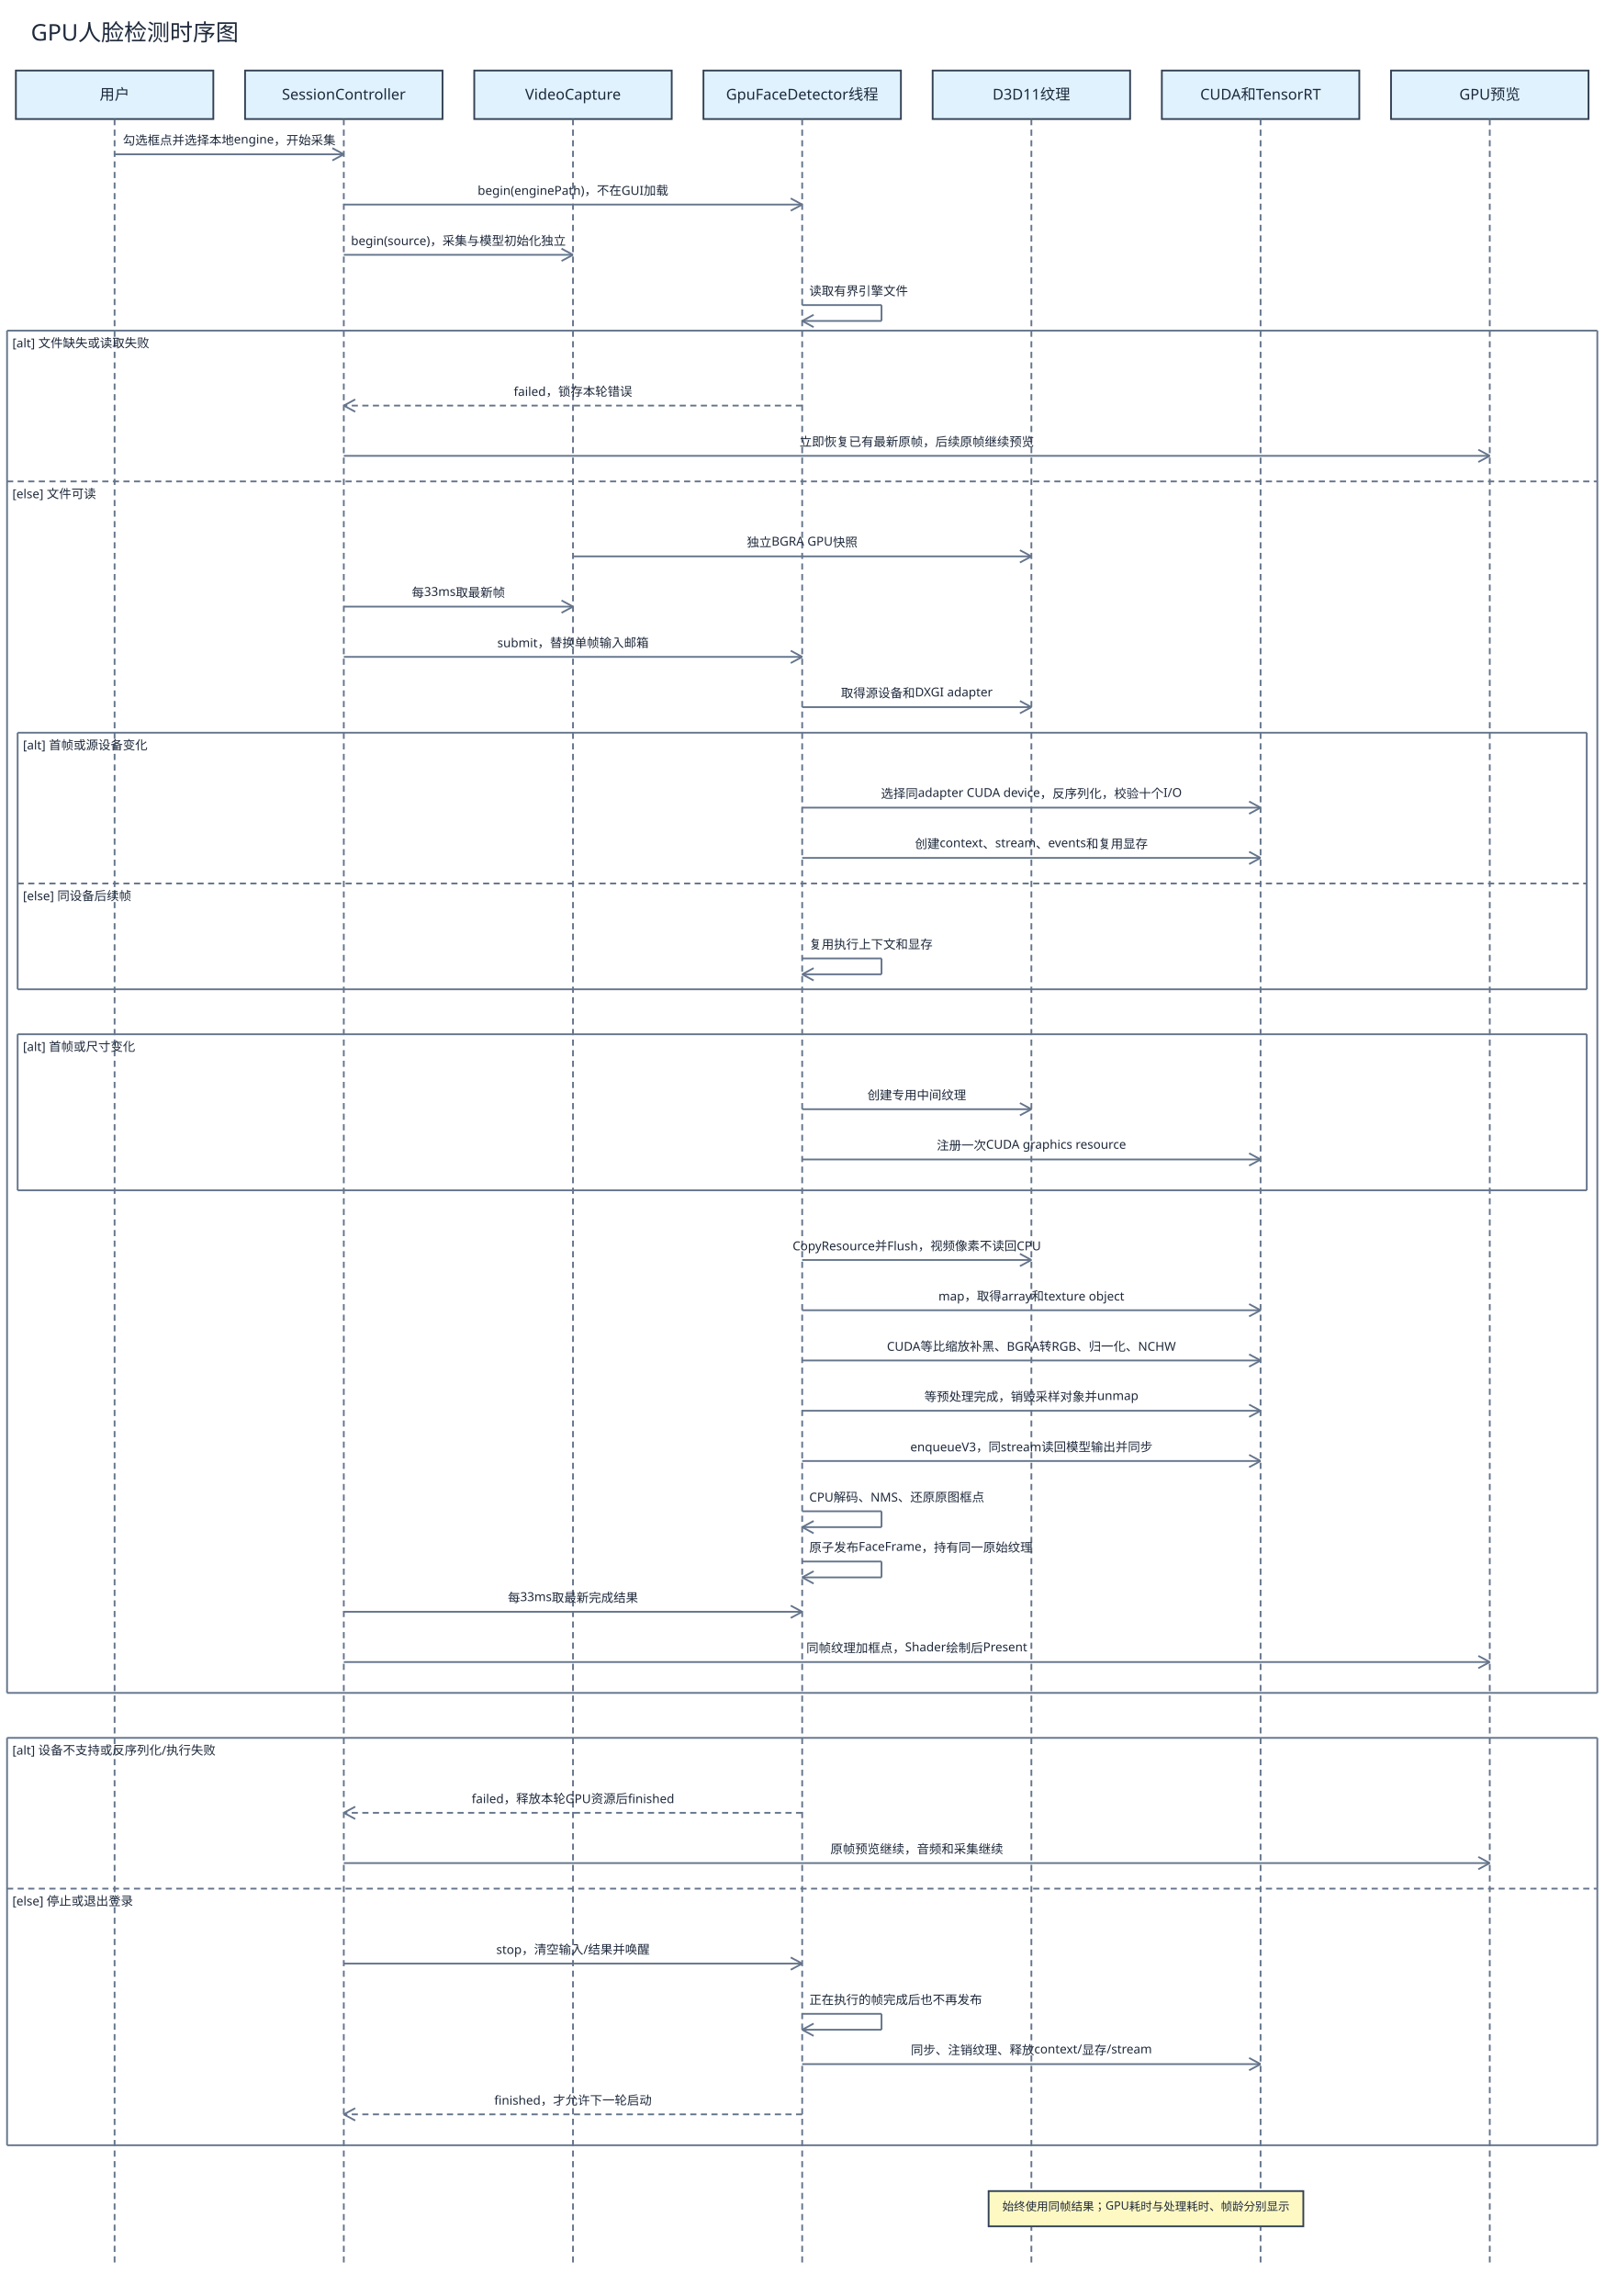
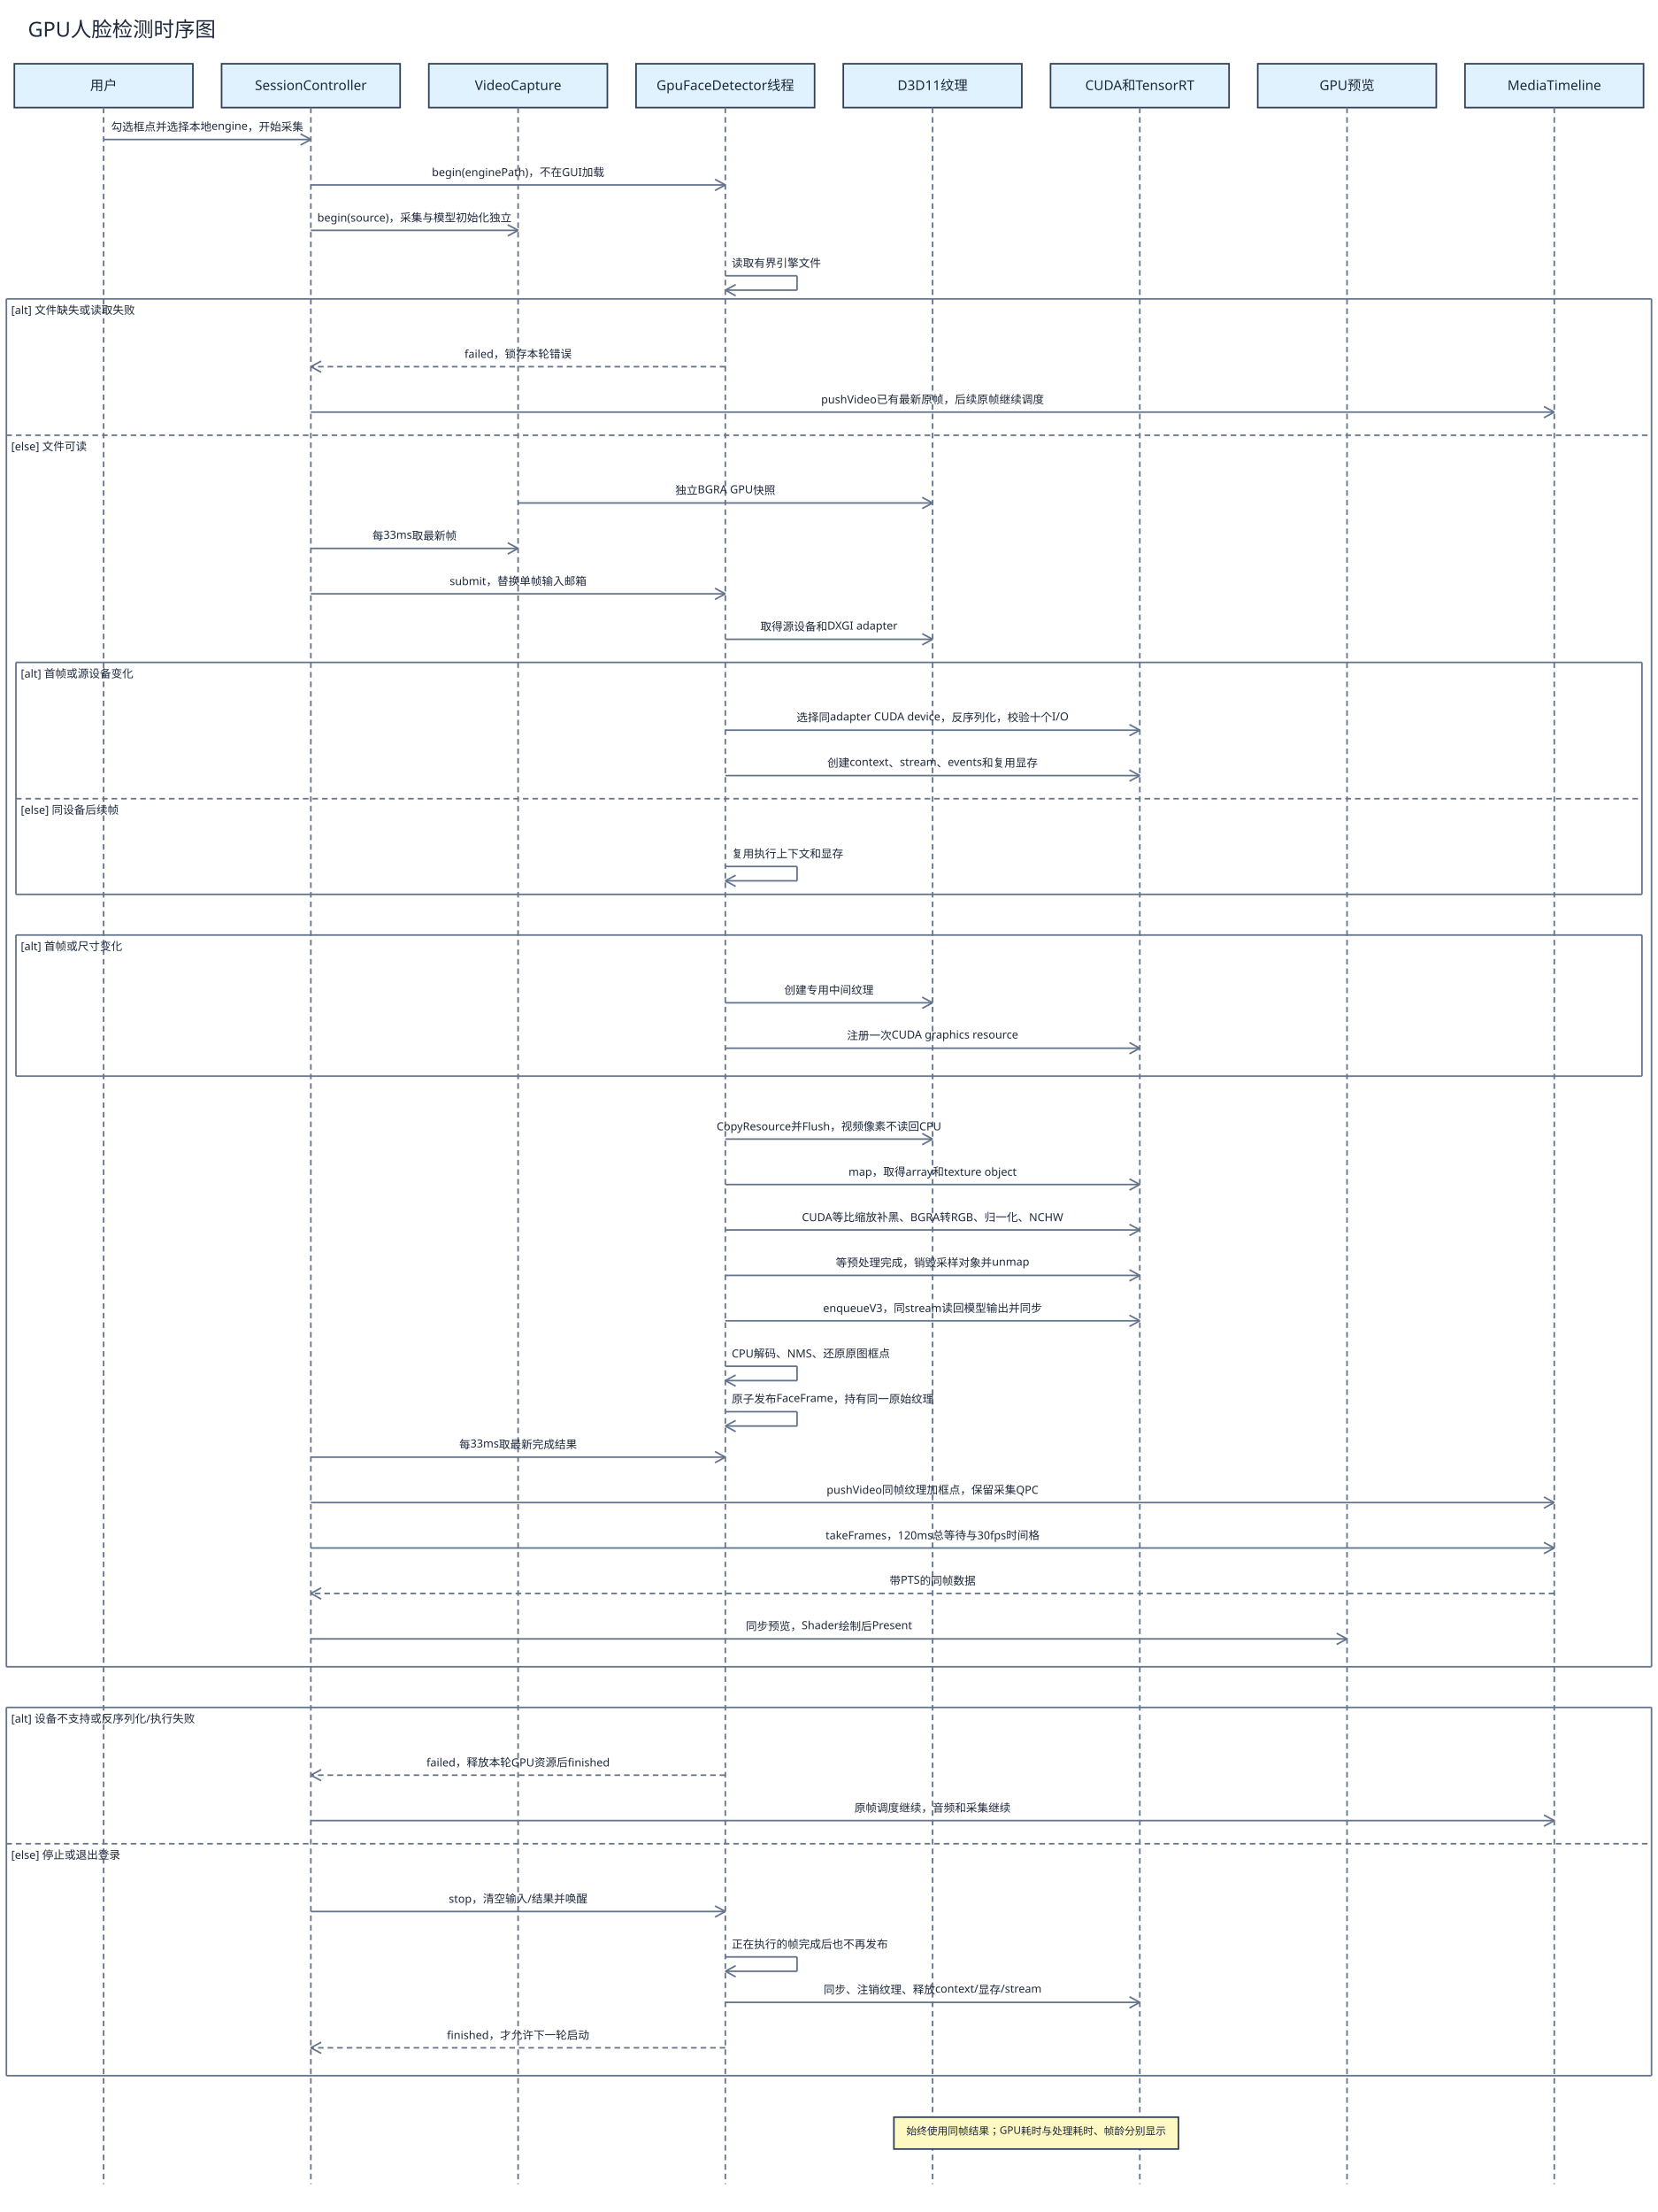
- <svg xmlns="http://www.w3.org/2000/svg" width="1820" height="2604" viewBox="0 0 1820 2604">
+ <svg xmlns="http://www.w3.org/2000/svg" width="2080" height="2775" viewBox="0 0 2080 2775">
  <text x="35" y="46" fill="#1e293b" font-family="Microsoft YaHei, sans-serif" font-size="26" text-anchor="start">GPU人脸检测时序图</text>
  <rect x="18.0" y="80" width="224" height="55" fill="#e0f2fe" stroke="#334155" stroke-width="2" />
  <text x="130.0" y="113" fill="#1e293b" font-family="Microsoft YaHei, sans-serif" font-size="17" text-anchor="middle">用户</text>
-   <line x1="130.0" y1="135" x2="130.0" y2="2569" stroke="#64748b" stroke-width="2" stroke-dasharray="7 5" />
+   <line x1="130.0" y1="135" x2="130.0" y2="2740" stroke="#64748b" stroke-width="2" stroke-dasharray="7 5" />
  <rect x="278.0" y="80" width="224" height="55" fill="#e0f2fe" stroke="#334155" stroke-width="2" />
  <text x="390.0" y="113" fill="#1e293b" font-family="Microsoft YaHei, sans-serif" font-size="17" text-anchor="middle">SessionController</text>
-   <line x1="390.0" y1="135" x2="390.0" y2="2569" stroke="#64748b" stroke-width="2" stroke-dasharray="7 5" />
+   <line x1="390.0" y1="135" x2="390.0" y2="2740" stroke="#64748b" stroke-width="2" stroke-dasharray="7 5" />
  <rect x="538.0" y="80" width="224" height="55" fill="#e0f2fe" stroke="#334155" stroke-width="2" />
  <text x="650.0" y="113" fill="#1e293b" font-family="Microsoft YaHei, sans-serif" font-size="17" text-anchor="middle">VideoCapture</text>
-   <line x1="650.0" y1="135" x2="650.0" y2="2569" stroke="#64748b" stroke-width="2" stroke-dasharray="7 5" />
+   <line x1="650.0" y1="135" x2="650.0" y2="2740" stroke="#64748b" stroke-width="2" stroke-dasharray="7 5" />
  <rect x="798.0" y="80" width="224" height="55" fill="#e0f2fe" stroke="#334155" stroke-width="2" />
  <text x="910.0" y="113" fill="#1e293b" font-family="Microsoft YaHei, sans-serif" font-size="17" text-anchor="middle">GpuFaceDetector线程</text>
-   <line x1="910.0" y1="135" x2="910.0" y2="2569" stroke="#64748b" stroke-width="2" stroke-dasharray="7 5" />
+   <line x1="910.0" y1="135" x2="910.0" y2="2740" stroke="#64748b" stroke-width="2" stroke-dasharray="7 5" />
  <rect x="1058.0" y="80" width="224" height="55" fill="#e0f2fe" stroke="#334155" stroke-width="2" />
  <text x="1170.0" y="113" fill="#1e293b" font-family="Microsoft YaHei, sans-serif" font-size="17" text-anchor="middle">D3D11纹理</text>
-   <line x1="1170.0" y1="135" x2="1170.0" y2="2569" stroke="#64748b" stroke-width="2" stroke-dasharray="7 5" />
+   <line x1="1170.0" y1="135" x2="1170.0" y2="2740" stroke="#64748b" stroke-width="2" stroke-dasharray="7 5" />
  <rect x="1318.0" y="80" width="224" height="55" fill="#e0f2fe" stroke="#334155" stroke-width="2" />
  <text x="1430.0" y="113" fill="#1e293b" font-family="Microsoft YaHei, sans-serif" font-size="17" text-anchor="middle">CUDA和TensorRT</text>
-   <line x1="1430.0" y1="135" x2="1430.0" y2="2569" stroke="#64748b" stroke-width="2" stroke-dasharray="7 5" />
+   <line x1="1430.0" y1="135" x2="1430.0" y2="2740" stroke="#64748b" stroke-width="2" stroke-dasharray="7 5" />
  <rect x="1578.0" y="80" width="224" height="55" fill="#e0f2fe" stroke="#334155" stroke-width="2" />
  <text x="1690.0" y="113" fill="#1e293b" font-family="Microsoft YaHei, sans-serif" font-size="17" text-anchor="middle">GPU预览</text>
-   <line x1="1690.0" y1="135" x2="1690.0" y2="2569" stroke="#64748b" stroke-width="2" stroke-dasharray="7 5" />
+   <line x1="1690.0" y1="135" x2="1690.0" y2="2740" stroke="#64748b" stroke-width="2" stroke-dasharray="7 5" />
+   <rect x="1838.0" y="80" width="224" height="55" fill="#e0f2fe" stroke="#334155" stroke-width="2" />
+   <text x="1950.0" y="113" fill="#1e293b" font-family="Microsoft YaHei, sans-serif" font-size="17" text-anchor="middle">MediaTimeline</text>
+   <line x1="1950.0" y1="135" x2="1950.0" y2="2740" stroke="#64748b" stroke-width="2" stroke-dasharray="7 5" />
  <line x1="130.0" y1="175" x2="390.0" y2="175" stroke="#64748b" stroke-width="2" />
  <line x1="390.0" y1="175" x2="377.0" y2="182.0" stroke="#64748b" stroke-width="2" />
  <line x1="390.0" y1="175" x2="377.0" y2="168.0" stroke="#64748b" stroke-width="2" />
  <text x="260.0" y="164" fill="#1e293b" font-family="Microsoft YaHei, sans-serif" font-size="14" text-anchor="middle">勾选框点并选择本地engine，开始采集</text>
  <line x1="390.0" y1="232" x2="910.0" y2="232" stroke="#64748b" stroke-width="2" />
  <line x1="910.0" y1="232" x2="897.0" y2="239.0" stroke="#64748b" stroke-width="2" />
  <line x1="910.0" y1="232" x2="897.0" y2="225.0" stroke="#64748b" stroke-width="2" />
  <text x="650.0" y="221" fill="#1e293b" font-family="Microsoft YaHei, sans-serif" font-size="14" text-anchor="middle">begin(enginePath)，不在GUI加载</text>
  <line x1="390.0" y1="289" x2="650.0" y2="289" stroke="#64748b" stroke-width="2" />
  <line x1="650.0" y1="289" x2="637.0" y2="296.0" stroke="#64748b" stroke-width="2" />
  <line x1="650.0" y1="289" x2="637.0" y2="282.0" stroke="#64748b" stroke-width="2" />
  <text x="520.0" y="278" fill="#1e293b" font-family="Microsoft YaHei, sans-serif" font-size="14" text-anchor="middle">begin(source)，采集与模型初始化独立</text>
  <line x1="910.0" y1="346" x2="1000.0" y2="346" stroke="#64748b" stroke-width="2" />
  <line x1="1000.0" y1="346" x2="1000.0" y2="364" stroke="#64748b" stroke-width="2" />
  <line x1="1000.0" y1="364" x2="910.0" y2="364" stroke="#64748b" stroke-width="2" />
  <line x1="910.0" y1="364" x2="923.0" y2="357.0" stroke="#64748b" stroke-width="2" />
  <line x1="910.0" y1="364" x2="923.0" y2="371.0" stroke="#64748b" stroke-width="2" />
  <text x="918.0" y="335" fill="#1e293b" font-family="Microsoft YaHei, sans-serif" font-size="14" text-anchor="start">读取有界引擎文件</text>
  <text x="14" y="394" fill="#1e293b" font-family="Microsoft YaHei, sans-serif" font-size="14" text-anchor="start">[alt] 文件缺失或读取失败</text>
-   <line x1="8" y1="375" x2="1812" y2="375" stroke="#64748b" stroke-width="2" />
+   <line x1="8" y1="375" x2="2072" y2="375" stroke="#64748b" stroke-width="2" />
  <line x1="910.0" y1="460" x2="390.0" y2="460" stroke="#64748b" stroke-width="2" stroke-dasharray="7 5" />
  <line x1="390.0" y1="460" x2="403.0" y2="453.0" stroke="#64748b" stroke-width="2" />
  <line x1="390.0" y1="460" x2="403.0" y2="467.0" stroke="#64748b" stroke-width="2" />
  <text x="650.0" y="449" fill="#1e293b" font-family="Microsoft YaHei, sans-serif" font-size="14" text-anchor="middle">failed，锁存本轮错误</text>
-   <line x1="390.0" y1="517" x2="1690.0" y2="517" stroke="#64748b" stroke-width="2" />
-   <line x1="1690.0" y1="517" x2="1677.0" y2="524.0" stroke="#64748b" stroke-width="2" />
-   <line x1="1690.0" y1="517" x2="1677.0" y2="510.0" stroke="#64748b" stroke-width="2" />
-   <text x="1040.0" y="506" fill="#1e293b" font-family="Microsoft YaHei, sans-serif" font-size="14" text-anchor="middle">立即恢复已有最新原帧，后续原帧继续预览</text>
-   <line x1="8" y1="546" x2="1812" y2="546" stroke="#64748b" stroke-width="2" stroke-dasharray="7 5" />
+   <line x1="390.0" y1="517" x2="1950.0" y2="517" stroke="#64748b" stroke-width="2" />
+   <line x1="1950.0" y1="517" x2="1937.0" y2="524.0" stroke="#64748b" stroke-width="2" />
+   <line x1="1950.0" y1="517" x2="1937.0" y2="510.0" stroke="#64748b" stroke-width="2" />
+   <text x="1170.0" y="506" fill="#1e293b" font-family="Microsoft YaHei, sans-serif" font-size="14" text-anchor="middle">pushVideo已有最新原帧，后续原帧继续调度</text>
+   <line x1="8" y1="546" x2="2072" y2="546" stroke="#64748b" stroke-width="2" stroke-dasharray="7 5" />
  <text x="14" y="565" fill="#1e293b" font-family="Microsoft YaHei, sans-serif" font-size="14" text-anchor="start">[else] 文件可读</text>
  <line x1="650.0" y1="631" x2="1170.0" y2="631" stroke="#64748b" stroke-width="2" />
  <line x1="1170.0" y1="631" x2="1157.0" y2="638.0" stroke="#64748b" stroke-width="2" />
  <line x1="1170.0" y1="631" x2="1157.0" y2="624.0" stroke="#64748b" stroke-width="2" />
  <text x="910.0" y="620" fill="#1e293b" font-family="Microsoft YaHei, sans-serif" font-size="14" text-anchor="middle">独立BGRA GPU快照</text>
  <line x1="390.0" y1="688" x2="650.0" y2="688" stroke="#64748b" stroke-width="2" />
  <line x1="650.0" y1="688" x2="637.0" y2="695.0" stroke="#64748b" stroke-width="2" />
  <line x1="650.0" y1="688" x2="637.0" y2="681.0" stroke="#64748b" stroke-width="2" />
  <text x="520.0" y="677" fill="#1e293b" font-family="Microsoft YaHei, sans-serif" font-size="14" text-anchor="middle">每33ms取最新帧</text>
  <line x1="390.0" y1="745" x2="910.0" y2="745" stroke="#64748b" stroke-width="2" />
  <line x1="910.0" y1="745" x2="897.0" y2="752.0" stroke="#64748b" stroke-width="2" />
  <line x1="910.0" y1="745" x2="897.0" y2="738.0" stroke="#64748b" stroke-width="2" />
  <text x="650.0" y="734" fill="#1e293b" font-family="Microsoft YaHei, sans-serif" font-size="14" text-anchor="middle">submit，替换单帧输入邮箱</text>
  <line x1="910.0" y1="802" x2="1170.0" y2="802" stroke="#64748b" stroke-width="2" />
  <line x1="1170.0" y1="802" x2="1157.0" y2="809.0" stroke="#64748b" stroke-width="2" />
  <line x1="1170.0" y1="802" x2="1157.0" y2="795.0" stroke="#64748b" stroke-width="2" />
  <text x="1040.0" y="791" fill="#1e293b" font-family="Microsoft YaHei, sans-serif" font-size="14" text-anchor="middle">取得源设备和DXGI adapter</text>
  <text x="26" y="850" fill="#1e293b" font-family="Microsoft YaHei, sans-serif" font-size="14" text-anchor="start">[alt] 首帧或源设备变化</text>
-   <line x1="20" y1="831" x2="1800" y2="831" stroke="#64748b" stroke-width="2" />
+   <line x1="20" y1="831" x2="2060" y2="831" stroke="#64748b" stroke-width="2" />
  <line x1="910.0" y1="916" x2="1430.0" y2="916" stroke="#64748b" stroke-width="2" />
  <line x1="1430.0" y1="916" x2="1417.0" y2="923.0" stroke="#64748b" stroke-width="2" />
  <line x1="1430.0" y1="916" x2="1417.0" y2="909.0" stroke="#64748b" stroke-width="2" />
  <text x="1170.0" y="905" fill="#1e293b" font-family="Microsoft YaHei, sans-serif" font-size="14" text-anchor="middle">选择同adapter CUDA device，反序列化，校验十个I/O</text>
  <line x1="910.0" y1="973" x2="1430.0" y2="973" stroke="#64748b" stroke-width="2" />
  <line x1="1430.0" y1="973" x2="1417.0" y2="980.0" stroke="#64748b" stroke-width="2" />
  <line x1="1430.0" y1="973" x2="1417.0" y2="966.0" stroke="#64748b" stroke-width="2" />
  <text x="1170.0" y="962" fill="#1e293b" font-family="Microsoft YaHei, sans-serif" font-size="14" text-anchor="middle">创建context、stream、events和复用显存</text>
-   <line x1="20" y1="1002" x2="1800" y2="1002" stroke="#64748b" stroke-width="2" stroke-dasharray="7 5" />
+   <line x1="20" y1="1002" x2="2060" y2="1002" stroke="#64748b" stroke-width="2" stroke-dasharray="7 5" />
  <text x="26" y="1021" fill="#1e293b" font-family="Microsoft YaHei, sans-serif" font-size="14" text-anchor="start">[else] 同设备后续帧</text>
  <line x1="910.0" y1="1087" x2="1000.0" y2="1087" stroke="#64748b" stroke-width="2" />
  <line x1="1000.0" y1="1087" x2="1000.0" y2="1105" stroke="#64748b" stroke-width="2" />
  <line x1="1000.0" y1="1105" x2="910.0" y2="1105" stroke="#64748b" stroke-width="2" />
  <line x1="910.0" y1="1105" x2="923.0" y2="1098.0" stroke="#64748b" stroke-width="2" />
  <line x1="910.0" y1="1105" x2="923.0" y2="1112.0" stroke="#64748b" stroke-width="2" />
  <text x="918.0" y="1076" fill="#1e293b" font-family="Microsoft YaHei, sans-serif" font-size="14" text-anchor="start">复用执行上下文和显存</text>
  <line x1="20" y1="831" x2="20" y2="1122" stroke="#64748b" stroke-width="2" />
-   <line x1="1800" y1="831" x2="1800" y2="1122" stroke="#64748b" stroke-width="2" />
-   <line x1="20" y1="1122" x2="1800" y2="1122" stroke="#64748b" stroke-width="2" />
+   <line x1="2060" y1="831" x2="2060" y2="1122" stroke="#64748b" stroke-width="2" />
+   <line x1="20" y1="1122" x2="2060" y2="1122" stroke="#64748b" stroke-width="2" />
  <text x="26" y="1192" fill="#1e293b" font-family="Microsoft YaHei, sans-serif" font-size="14" text-anchor="start">[alt] 首帧或尺寸变化</text>
-   <line x1="20" y1="1173" x2="1800" y2="1173" stroke="#64748b" stroke-width="2" />
+   <line x1="20" y1="1173" x2="2060" y2="1173" stroke="#64748b" stroke-width="2" />
  <line x1="910.0" y1="1258" x2="1170.0" y2="1258" stroke="#64748b" stroke-width="2" />
  <line x1="1170.0" y1="1258" x2="1157.0" y2="1265.0" stroke="#64748b" stroke-width="2" />
  <line x1="1170.0" y1="1258" x2="1157.0" y2="1251.0" stroke="#64748b" stroke-width="2" />
  <text x="1040.0" y="1247" fill="#1e293b" font-family="Microsoft YaHei, sans-serif" font-size="14" text-anchor="middle">创建专用中间纹理</text>
  <line x1="910.0" y1="1315" x2="1430.0" y2="1315" stroke="#64748b" stroke-width="2" />
  <line x1="1430.0" y1="1315" x2="1417.0" y2="1322.0" stroke="#64748b" stroke-width="2" />
  <line x1="1430.0" y1="1315" x2="1417.0" y2="1308.0" stroke="#64748b" stroke-width="2" />
  <text x="1170.0" y="1304" fill="#1e293b" font-family="Microsoft YaHei, sans-serif" font-size="14" text-anchor="middle">注册一次CUDA graphics resource</text>
  <line x1="20" y1="1173" x2="20" y2="1350" stroke="#64748b" stroke-width="2" />
-   <line x1="1800" y1="1173" x2="1800" y2="1350" stroke="#64748b" stroke-width="2" />
-   <line x1="20" y1="1350" x2="1800" y2="1350" stroke="#64748b" stroke-width="2" />
+   <line x1="2060" y1="1173" x2="2060" y2="1350" stroke="#64748b" stroke-width="2" />
+   <line x1="20" y1="1350" x2="2060" y2="1350" stroke="#64748b" stroke-width="2" />
  <line x1="910.0" y1="1429" x2="1170.0" y2="1429" stroke="#64748b" stroke-width="2" />
  <line x1="1170.0" y1="1429" x2="1157.0" y2="1436.0" stroke="#64748b" stroke-width="2" />
  <line x1="1170.0" y1="1429" x2="1157.0" y2="1422.0" stroke="#64748b" stroke-width="2" />
  <text x="1040.0" y="1418" fill="#1e293b" font-family="Microsoft YaHei, sans-serif" font-size="14" text-anchor="middle">CopyResource并Flush，视频像素不读回CPU</text>
  <line x1="910.0" y1="1486" x2="1430.0" y2="1486" stroke="#64748b" stroke-width="2" />
  <line x1="1430.0" y1="1486" x2="1417.0" y2="1493.0" stroke="#64748b" stroke-width="2" />
  <line x1="1430.0" y1="1486" x2="1417.0" y2="1479.0" stroke="#64748b" stroke-width="2" />
  <text x="1170.0" y="1475" fill="#1e293b" font-family="Microsoft YaHei, sans-serif" font-size="14" text-anchor="middle">map，取得array和texture object</text>
  <line x1="910.0" y1="1543" x2="1430.0" y2="1543" stroke="#64748b" stroke-width="2" />
  <line x1="1430.0" y1="1543" x2="1417.0" y2="1550.0" stroke="#64748b" stroke-width="2" />
  <line x1="1430.0" y1="1543" x2="1417.0" y2="1536.0" stroke="#64748b" stroke-width="2" />
  <text x="1170.0" y="1532" fill="#1e293b" font-family="Microsoft YaHei, sans-serif" font-size="14" text-anchor="middle">CUDA等比缩放补黑、BGRA转RGB、归一化、NCHW</text>
  <line x1="910.0" y1="1600" x2="1430.0" y2="1600" stroke="#64748b" stroke-width="2" />
  <line x1="1430.0" y1="1600" x2="1417.0" y2="1607.0" stroke="#64748b" stroke-width="2" />
  <line x1="1430.0" y1="1600" x2="1417.0" y2="1593.0" stroke="#64748b" stroke-width="2" />
  <text x="1170.0" y="1589" fill="#1e293b" font-family="Microsoft YaHei, sans-serif" font-size="14" text-anchor="middle">等预处理完成，销毁采样对象并unmap</text>
  <line x1="910.0" y1="1657" x2="1430.0" y2="1657" stroke="#64748b" stroke-width="2" />
  <line x1="1430.0" y1="1657" x2="1417.0" y2="1664.0" stroke="#64748b" stroke-width="2" />
  <line x1="1430.0" y1="1657" x2="1417.0" y2="1650.0" stroke="#64748b" stroke-width="2" />
  <text x="1170.0" y="1646" fill="#1e293b" font-family="Microsoft YaHei, sans-serif" font-size="14" text-anchor="middle">enqueueV3，同stream读回模型输出并同步</text>
  <line x1="910.0" y1="1714" x2="1000.0" y2="1714" stroke="#64748b" stroke-width="2" />
  <line x1="1000.0" y1="1714" x2="1000.0" y2="1732" stroke="#64748b" stroke-width="2" />
  <line x1="1000.0" y1="1732" x2="910.0" y2="1732" stroke="#64748b" stroke-width="2" />
  <line x1="910.0" y1="1732" x2="923.0" y2="1725.0" stroke="#64748b" stroke-width="2" />
  <line x1="910.0" y1="1732" x2="923.0" y2="1739.0" stroke="#64748b" stroke-width="2" />
  <text x="918.0" y="1703" fill="#1e293b" font-family="Microsoft YaHei, sans-serif" font-size="14" text-anchor="start">CPU解码、NMS、还原原图框点</text>
  <line x1="910.0" y1="1771" x2="1000.0" y2="1771" stroke="#64748b" stroke-width="2" />
  <line x1="1000.0" y1="1771" x2="1000.0" y2="1789" stroke="#64748b" stroke-width="2" />
  <line x1="1000.0" y1="1789" x2="910.0" y2="1789" stroke="#64748b" stroke-width="2" />
  <line x1="910.0" y1="1789" x2="923.0" y2="1782.0" stroke="#64748b" stroke-width="2" />
  <line x1="910.0" y1="1789" x2="923.0" y2="1796.0" stroke="#64748b" stroke-width="2" />
  <text x="918.0" y="1760" fill="#1e293b" font-family="Microsoft YaHei, sans-serif" font-size="14" text-anchor="start">原子发布FaceFrame，持有同一原始纹理</text>
  <line x1="390.0" y1="1828" x2="910.0" y2="1828" stroke="#64748b" stroke-width="2" />
  <line x1="910.0" y1="1828" x2="897.0" y2="1835.0" stroke="#64748b" stroke-width="2" />
  <line x1="910.0" y1="1828" x2="897.0" y2="1821.0" stroke="#64748b" stroke-width="2" />
  <text x="650.0" y="1817" fill="#1e293b" font-family="Microsoft YaHei, sans-serif" font-size="14" text-anchor="middle">每33ms取最新完成结果</text>
-   <line x1="390.0" y1="1885" x2="1690.0" y2="1885" stroke="#64748b" stroke-width="2" />
-   <line x1="1690.0" y1="1885" x2="1677.0" y2="1892.0" stroke="#64748b" stroke-width="2" />
-   <line x1="1690.0" y1="1885" x2="1677.0" y2="1878.0" stroke="#64748b" stroke-width="2" />
-   <text x="1040.0" y="1874" fill="#1e293b" font-family="Microsoft YaHei, sans-serif" font-size="14" text-anchor="middle">同帧纹理加框点，Shader绘制后Present</text>
-   <line x1="8" y1="375" x2="8" y2="1920" stroke="#64748b" stroke-width="2" />
-   <line x1="1812" y1="375" x2="1812" y2="1920" stroke="#64748b" stroke-width="2" />
-   <line x1="8" y1="1920" x2="1812" y2="1920" stroke="#64748b" stroke-width="2" />
-   <text x="14" y="1990" fill="#1e293b" font-family="Microsoft YaHei, sans-serif" font-size="14" text-anchor="start">[alt] 设备不支持或反序列化/执行失败</text>
-   <line x1="8" y1="1971" x2="1812" y2="1971" stroke="#64748b" stroke-width="2" />
-   <line x1="910.0" y1="2056" x2="390.0" y2="2056" stroke="#64748b" stroke-width="2" stroke-dasharray="7 5" />
-   <line x1="390.0" y1="2056" x2="403.0" y2="2049.0" stroke="#64748b" stroke-width="2" />
-   <line x1="390.0" y1="2056" x2="403.0" y2="2063.0" stroke="#64748b" stroke-width="2" />
-   <text x="650.0" y="2045" fill="#1e293b" font-family="Microsoft YaHei, sans-serif" font-size="14" text-anchor="middle">failed，释放本轮GPU资源后finished</text>
-   <line x1="390.0" y1="2113" x2="1690.0" y2="2113" stroke="#64748b" stroke-width="2" />
-   <line x1="1690.0" y1="2113" x2="1677.0" y2="2120.0" stroke="#64748b" stroke-width="2" />
-   <line x1="1690.0" y1="2113" x2="1677.0" y2="2106.0" stroke="#64748b" stroke-width="2" />
-   <text x="1040.0" y="2102" fill="#1e293b" font-family="Microsoft YaHei, sans-serif" font-size="14" text-anchor="middle">原帧预览继续，音频和采集继续</text>
-   <line x1="8" y1="2142" x2="1812" y2="2142" stroke="#64748b" stroke-width="2" stroke-dasharray="7 5" />
-   <text x="14" y="2161" fill="#1e293b" font-family="Microsoft YaHei, sans-serif" font-size="14" text-anchor="start">[else] 停止或退出登录</text>
-   <line x1="390.0" y1="2227" x2="910.0" y2="2227" stroke="#64748b" stroke-width="2" />
-   <line x1="910.0" y1="2227" x2="897.0" y2="2234.0" stroke="#64748b" stroke-width="2" />
-   <line x1="910.0" y1="2227" x2="897.0" y2="2220.0" stroke="#64748b" stroke-width="2" />
-   <text x="650.0" y="2216" fill="#1e293b" font-family="Microsoft YaHei, sans-serif" font-size="14" text-anchor="middle">stop，清空输入/结果并唤醒</text>
-   <line x1="910.0" y1="2284" x2="1000.0" y2="2284" stroke="#64748b" stroke-width="2" />
-   <line x1="1000.0" y1="2284" x2="1000.0" y2="2302" stroke="#64748b" stroke-width="2" />
-   <line x1="1000.0" y1="2302" x2="910.0" y2="2302" stroke="#64748b" stroke-width="2" />
-   <line x1="910.0" y1="2302" x2="923.0" y2="2295.0" stroke="#64748b" stroke-width="2" />
-   <line x1="910.0" y1="2302" x2="923.0" y2="2309.0" stroke="#64748b" stroke-width="2" />
-   <text x="918.0" y="2273" fill="#1e293b" font-family="Microsoft YaHei, sans-serif" font-size="14" text-anchor="start">正在执行的帧完成后也不再发布</text>
-   <line x1="910.0" y1="2341" x2="1430.0" y2="2341" stroke="#64748b" stroke-width="2" />
-   <line x1="1430.0" y1="2341" x2="1417.0" y2="2348.0" stroke="#64748b" stroke-width="2" />
-   <line x1="1430.0" y1="2341" x2="1417.0" y2="2334.0" stroke="#64748b" stroke-width="2" />
-   <text x="1170.0" y="2330" fill="#1e293b" font-family="Microsoft YaHei, sans-serif" font-size="14" text-anchor="middle">同步、注销纹理、释放context/显存/stream</text>
-   <line x1="910.0" y1="2398" x2="390.0" y2="2398" stroke="#64748b" stroke-width="2" stroke-dasharray="7 5" />
-   <line x1="390.0" y1="2398" x2="403.0" y2="2391.0" stroke="#64748b" stroke-width="2" />
-   <line x1="390.0" y1="2398" x2="403.0" y2="2405.0" stroke="#64748b" stroke-width="2" />
-   <text x="650.0" y="2387" fill="#1e293b" font-family="Microsoft YaHei, sans-serif" font-size="14" text-anchor="middle">finished，才允许下一轮启动</text>
-   <line x1="8" y1="1971" x2="8" y2="2433" stroke="#64748b" stroke-width="2" />
-   <line x1="1812" y1="1971" x2="1812" y2="2433" stroke="#64748b" stroke-width="2" />
-   <line x1="8" y1="2433" x2="1812" y2="2433" stroke="#64748b" stroke-width="2" />
-   <rect x="1121.5" y="2485" width="357.0" height="40" fill="#fef9c3" stroke="#334155" stroke-width="2" />
-   <text x="1300.0" y="2507" fill="#1e293b" font-family="Microsoft YaHei, sans-serif" font-size="13" text-anchor="middle">始终使用同帧结果；GPU耗时与处理耗时、帧龄分别显示</text>
+   <line x1="390.0" y1="1885" x2="1950.0" y2="1885" stroke="#64748b" stroke-width="2" />
+   <line x1="1950.0" y1="1885" x2="1937.0" y2="1892.0" stroke="#64748b" stroke-width="2" />
+   <line x1="1950.0" y1="1885" x2="1937.0" y2="1878.0" stroke="#64748b" stroke-width="2" />
+   <text x="1170.0" y="1874" fill="#1e293b" font-family="Microsoft YaHei, sans-serif" font-size="14" text-anchor="middle">pushVideo同帧纹理加框点，保留采集QPC</text>
+   <line x1="390.0" y1="1942" x2="1950.0" y2="1942" stroke="#64748b" stroke-width="2" />
+   <line x1="1950.0" y1="1942" x2="1937.0" y2="1949.0" stroke="#64748b" stroke-width="2" />
+   <line x1="1950.0" y1="1942" x2="1937.0" y2="1935.0" stroke="#64748b" stroke-width="2" />
+   <text x="1170.0" y="1931" fill="#1e293b" font-family="Microsoft YaHei, sans-serif" font-size="14" text-anchor="middle">takeFrames，120ms总等待与30fps时间格</text>
+   <line x1="1950.0" y1="1999" x2="390.0" y2="1999" stroke="#64748b" stroke-width="2" stroke-dasharray="7 5" />
+   <line x1="390.0" y1="1999" x2="403.0" y2="1992.0" stroke="#64748b" stroke-width="2" />
+   <line x1="390.0" y1="1999" x2="403.0" y2="2006.0" stroke="#64748b" stroke-width="2" />
+   <text x="1170.0" y="1988" fill="#1e293b" font-family="Microsoft YaHei, sans-serif" font-size="14" text-anchor="middle">带PTS的同帧数据</text>
+   <line x1="390.0" y1="2056" x2="1690.0" y2="2056" stroke="#64748b" stroke-width="2" />
+   <line x1="1690.0" y1="2056" x2="1677.0" y2="2063.0" stroke="#64748b" stroke-width="2" />
+   <line x1="1690.0" y1="2056" x2="1677.0" y2="2049.0" stroke="#64748b" stroke-width="2" />
+   <text x="1040.0" y="2045" fill="#1e293b" font-family="Microsoft YaHei, sans-serif" font-size="14" text-anchor="middle">同步预览，Shader绘制后Present</text>
+   <line x1="8" y1="375" x2="8" y2="2091" stroke="#64748b" stroke-width="2" />
+   <line x1="2072" y1="375" x2="2072" y2="2091" stroke="#64748b" stroke-width="2" />
+   <line x1="8" y1="2091" x2="2072" y2="2091" stroke="#64748b" stroke-width="2" />
+   <text x="14" y="2161" fill="#1e293b" font-family="Microsoft YaHei, sans-serif" font-size="14" text-anchor="start">[alt] 设备不支持或反序列化/执行失败</text>
+   <line x1="8" y1="2142" x2="2072" y2="2142" stroke="#64748b" stroke-width="2" />
+   <line x1="910.0" y1="2227" x2="390.0" y2="2227" stroke="#64748b" stroke-width="2" stroke-dasharray="7 5" />
+   <line x1="390.0" y1="2227" x2="403.0" y2="2220.0" stroke="#64748b" stroke-width="2" />
+   <line x1="390.0" y1="2227" x2="403.0" y2="2234.0" stroke="#64748b" stroke-width="2" />
+   <text x="650.0" y="2216" fill="#1e293b" font-family="Microsoft YaHei, sans-serif" font-size="14" text-anchor="middle">failed，释放本轮GPU资源后finished</text>
+   <line x1="390.0" y1="2284" x2="1950.0" y2="2284" stroke="#64748b" stroke-width="2" />
+   <line x1="1950.0" y1="2284" x2="1937.0" y2="2291.0" stroke="#64748b" stroke-width="2" />
+   <line x1="1950.0" y1="2284" x2="1937.0" y2="2277.0" stroke="#64748b" stroke-width="2" />
+   <text x="1170.0" y="2273" fill="#1e293b" font-family="Microsoft YaHei, sans-serif" font-size="14" text-anchor="middle">原帧调度继续，音频和采集继续</text>
+   <line x1="8" y1="2313" x2="2072" y2="2313" stroke="#64748b" stroke-width="2" stroke-dasharray="7 5" />
+   <text x="14" y="2332" fill="#1e293b" font-family="Microsoft YaHei, sans-serif" font-size="14" text-anchor="start">[else] 停止或退出登录</text>
+   <line x1="390.0" y1="2398" x2="910.0" y2="2398" stroke="#64748b" stroke-width="2" />
+   <line x1="910.0" y1="2398" x2="897.0" y2="2405.0" stroke="#64748b" stroke-width="2" />
+   <line x1="910.0" y1="2398" x2="897.0" y2="2391.0" stroke="#64748b" stroke-width="2" />
+   <text x="650.0" y="2387" fill="#1e293b" font-family="Microsoft YaHei, sans-serif" font-size="14" text-anchor="middle">stop，清空输入/结果并唤醒</text>
+   <line x1="910.0" y1="2455" x2="1000.0" y2="2455" stroke="#64748b" stroke-width="2" />
+   <line x1="1000.0" y1="2455" x2="1000.0" y2="2473" stroke="#64748b" stroke-width="2" />
+   <line x1="1000.0" y1="2473" x2="910.0" y2="2473" stroke="#64748b" stroke-width="2" />
+   <line x1="910.0" y1="2473" x2="923.0" y2="2466.0" stroke="#64748b" stroke-width="2" />
+   <line x1="910.0" y1="2473" x2="923.0" y2="2480.0" stroke="#64748b" stroke-width="2" />
+   <text x="918.0" y="2444" fill="#1e293b" font-family="Microsoft YaHei, sans-serif" font-size="14" text-anchor="start">正在执行的帧完成后也不再发布</text>
+   <line x1="910.0" y1="2512" x2="1430.0" y2="2512" stroke="#64748b" stroke-width="2" />
+   <line x1="1430.0" y1="2512" x2="1417.0" y2="2519.0" stroke="#64748b" stroke-width="2" />
+   <line x1="1430.0" y1="2512" x2="1417.0" y2="2505.0" stroke="#64748b" stroke-width="2" />
+   <text x="1170.0" y="2501" fill="#1e293b" font-family="Microsoft YaHei, sans-serif" font-size="14" text-anchor="middle">同步、注销纹理、释放context/显存/stream</text>
+   <line x1="910.0" y1="2569" x2="390.0" y2="2569" stroke="#64748b" stroke-width="2" stroke-dasharray="7 5" />
+   <line x1="390.0" y1="2569" x2="403.0" y2="2562.0" stroke="#64748b" stroke-width="2" />
+   <line x1="390.0" y1="2569" x2="403.0" y2="2576.0" stroke="#64748b" stroke-width="2" />
+   <text x="650.0" y="2558" fill="#1e293b" font-family="Microsoft YaHei, sans-serif" font-size="14" text-anchor="middle">finished，才允许下一轮启动</text>
+   <line x1="8" y1="2142" x2="8" y2="2604" stroke="#64748b" stroke-width="2" />
+   <line x1="2072" y1="2142" x2="2072" y2="2604" stroke="#64748b" stroke-width="2" />
+   <line x1="8" y1="2604" x2="2072" y2="2604" stroke="#64748b" stroke-width="2" />
+   <rect x="1121.5" y="2656" width="357.0" height="40" fill="#fef9c3" stroke="#334155" stroke-width="2" />
+   <text x="1300.0" y="2678" fill="#1e293b" font-family="Microsoft YaHei, sans-serif" font-size="13" text-anchor="middle">始终使用同帧结果；GPU耗时与处理耗时、帧龄分别显示</text>
</svg>
